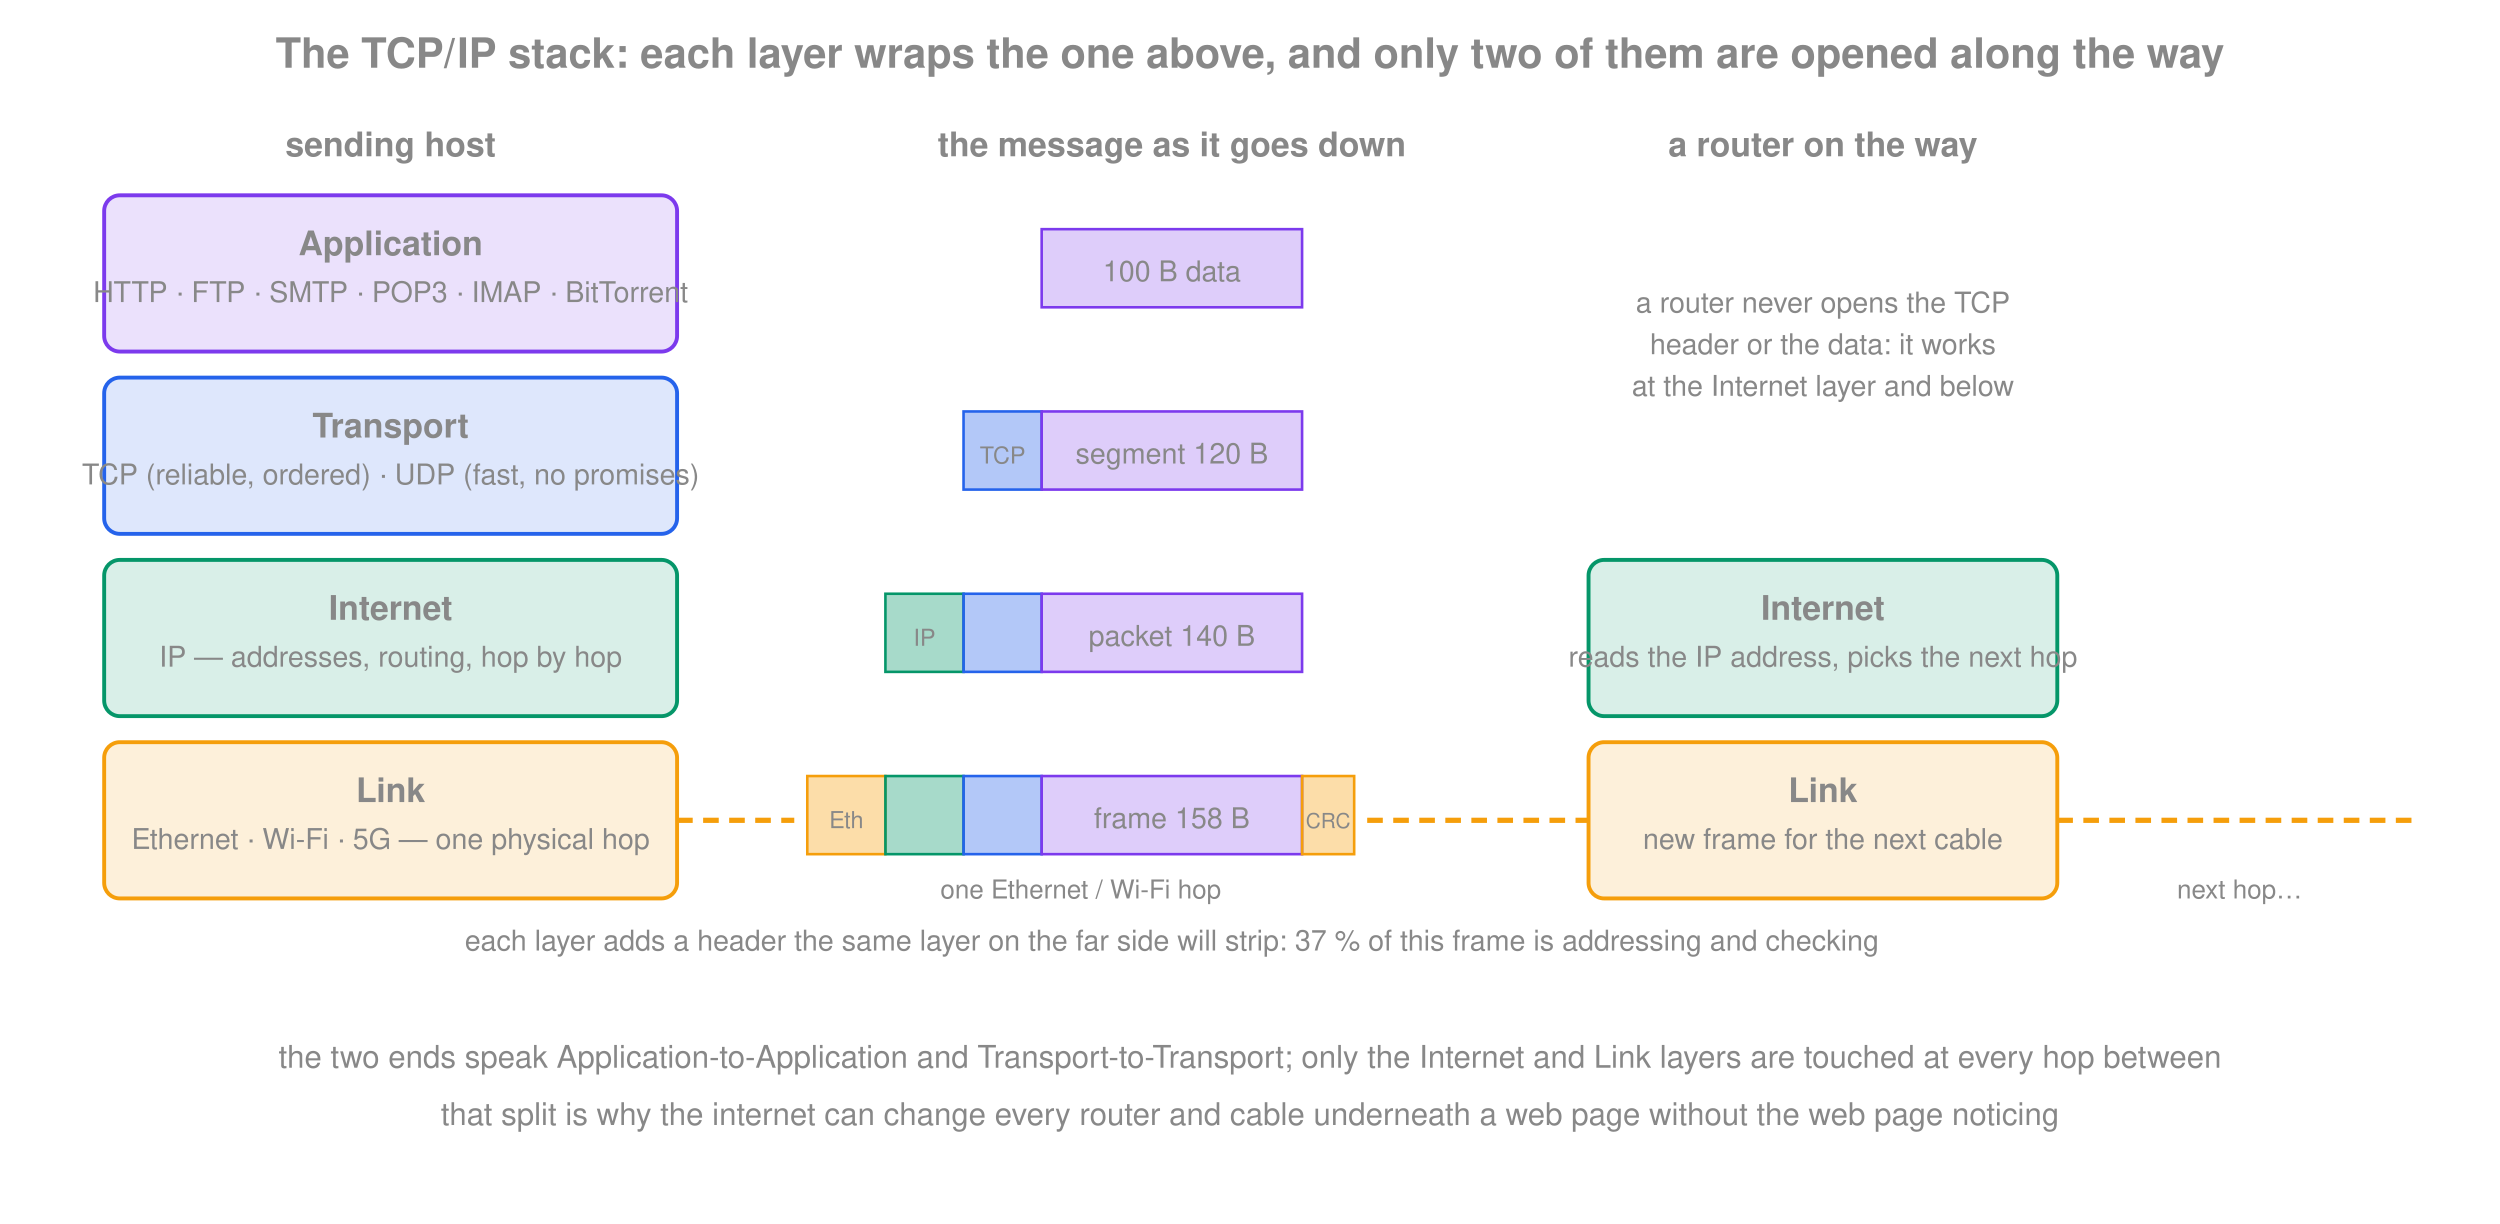
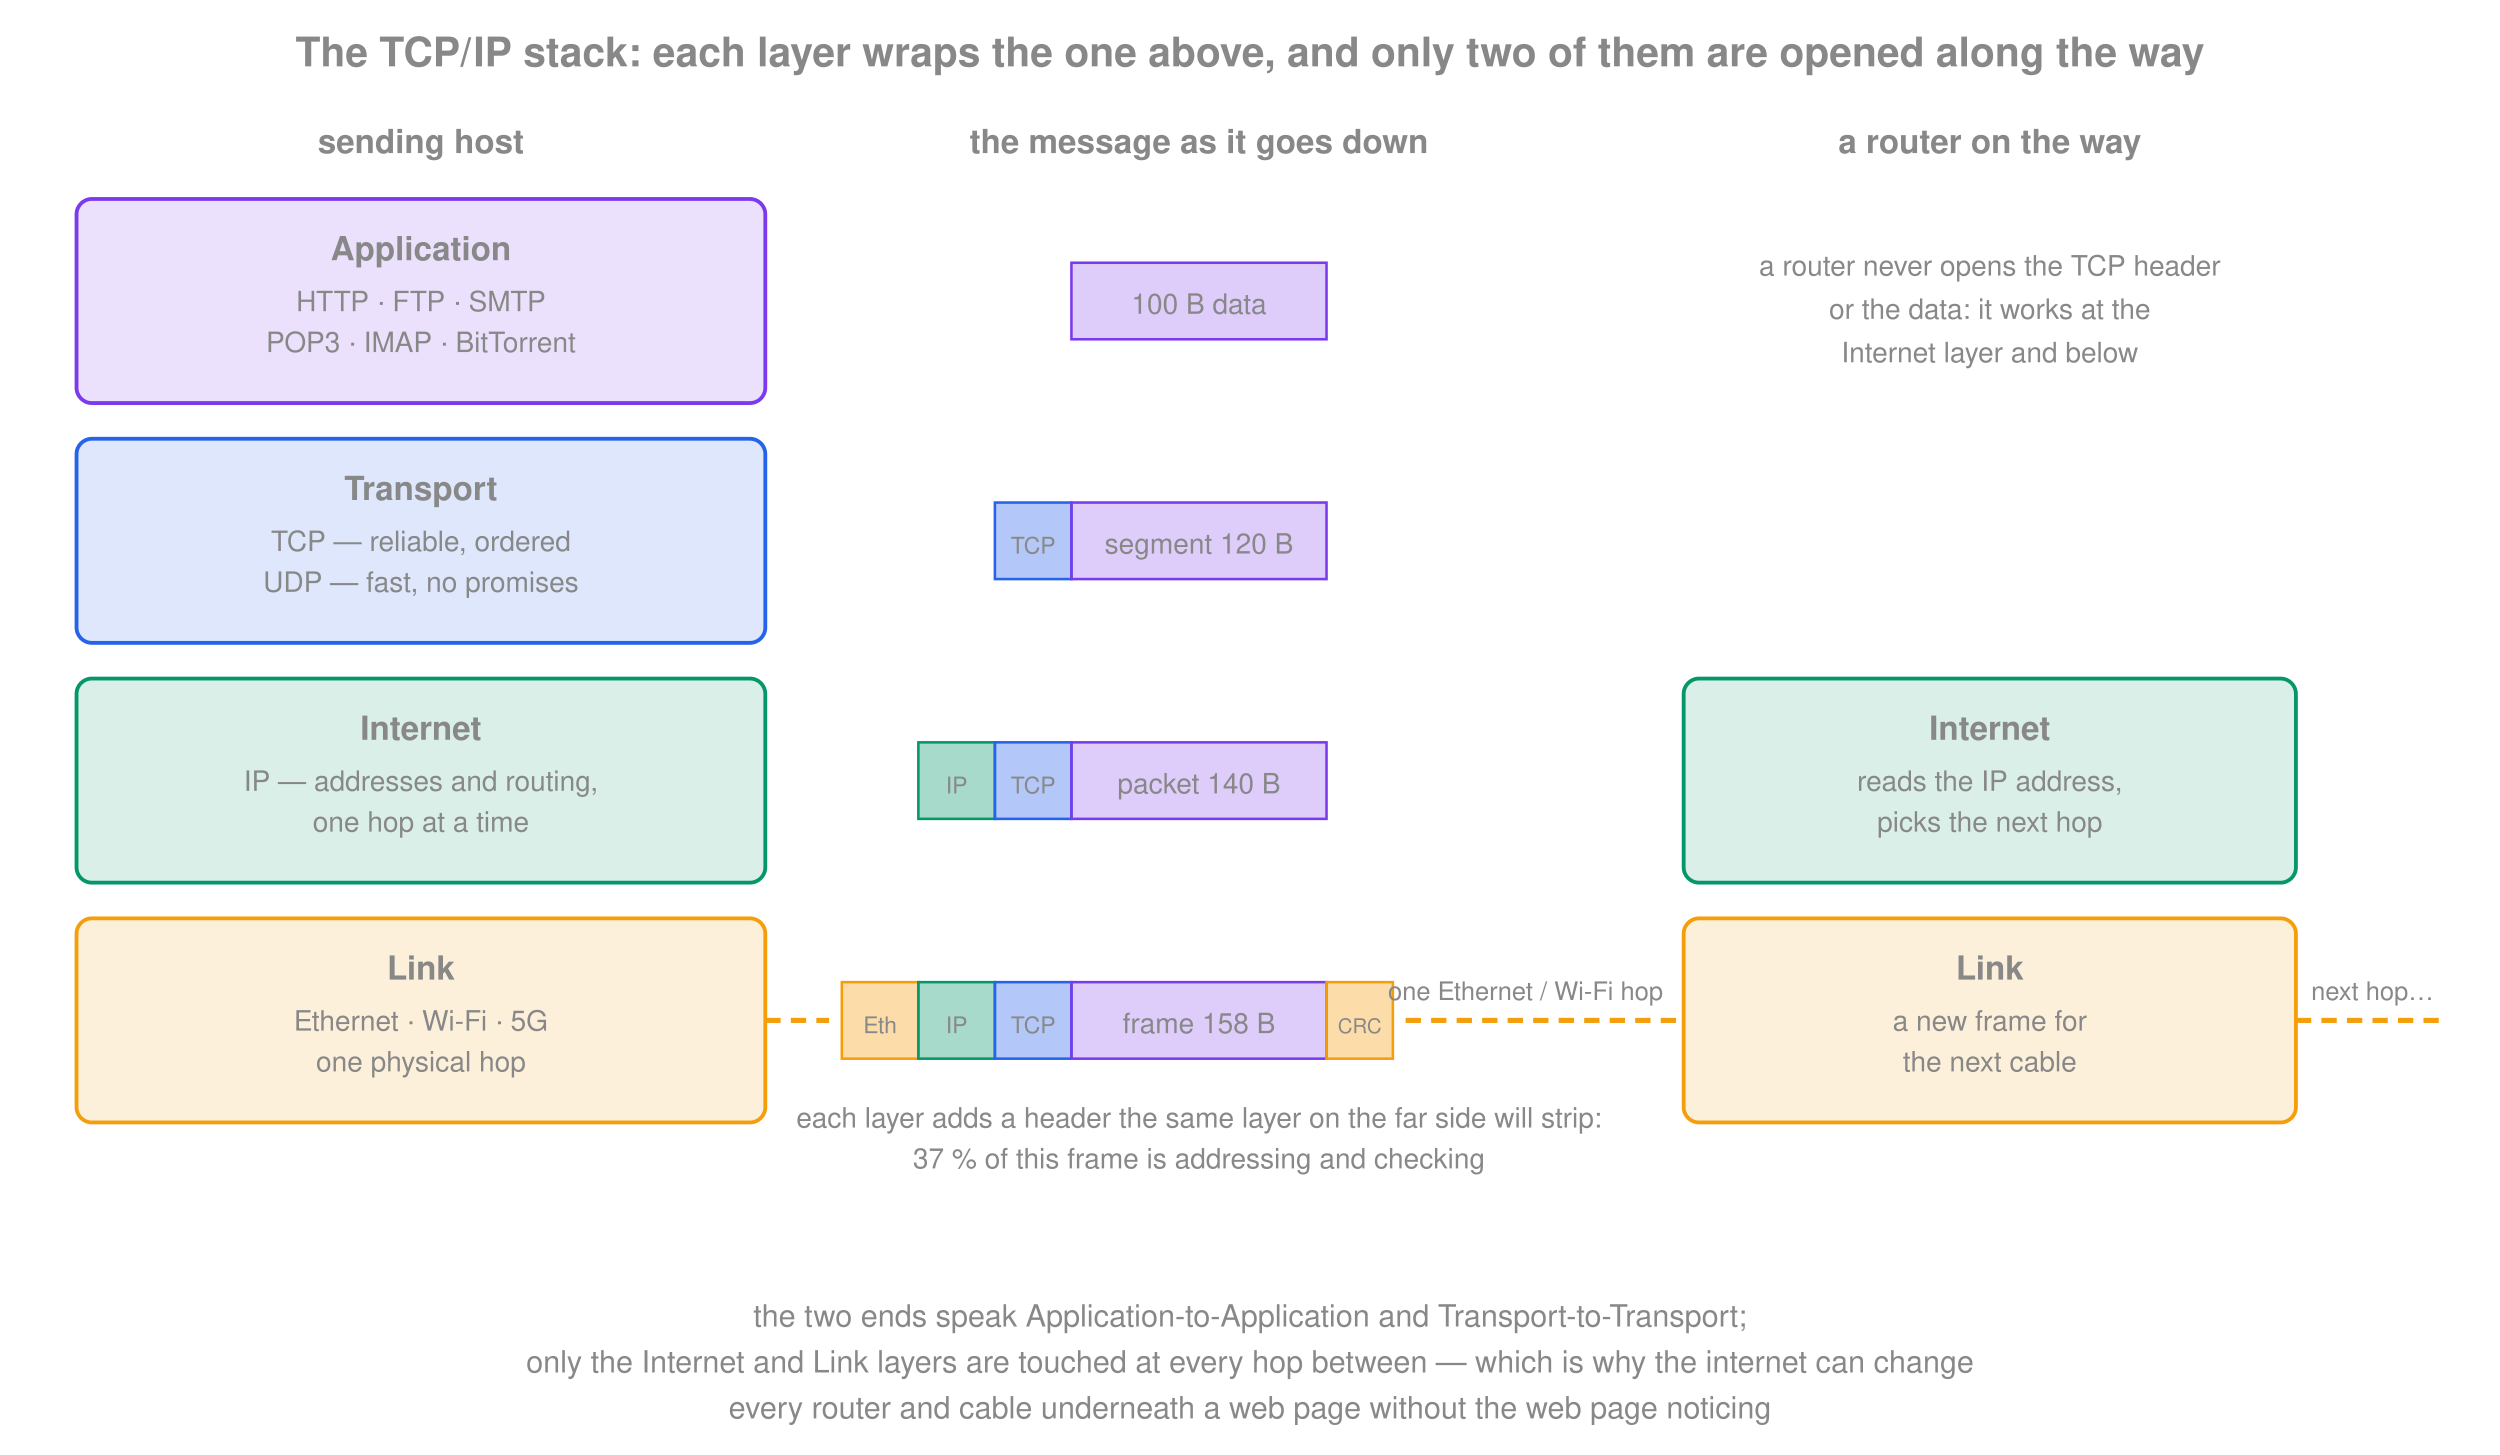
- <svg xmlns="http://www.w3.org/2000/svg" width="100%" viewBox="0 0 960 470" font-family="Helvetica, Arial, sans-serif" font-size="13">
-   <text x="480" y="26" text-anchor="middle" fill="#888" font-weight="bold" font-size="16">The TCP/IP stack: each layer wraps the one above, and only two of them are opened along the way</text>
-   <text x="150" y="60" text-anchor="middle" fill="#888" font-weight="bold">sending host</text>
-   <g stroke-width="1.5">
-     <rect x="40" y="75" width="220" height="60" rx="6" fill="rgba(124,58,237,0.15)" stroke="#7c3aed" />
-     <rect x="40" y="145" width="220" height="60" rx="6" fill="rgba(37,99,235,0.15)" stroke="#2563eb" />
-     <rect x="40" y="215" width="220" height="60" rx="6" fill="rgba(5,150,105,0.15)" stroke="#059669" />
-     <rect x="40" y="285" width="220" height="60" rx="6" fill="rgba(245,158,11,0.15)" stroke="#f59e0b" />
-   </g>
-   <text x="150" y="98" text-anchor="middle" fill="#888" font-weight="bold">Application</text>
-   <text x="150" y="116" text-anchor="middle" fill="#888" font-size="11">HTTP · FTP · SMTP · POP3 · IMAP · BitTorrent</text>
-   <text x="150" y="168" text-anchor="middle" fill="#888" font-weight="bold">Transport</text>
-   <text x="150" y="186" text-anchor="middle" fill="#888" font-size="11">TCP (reliable, ordered) · UDP (fast, no promises)</text>
-   <text x="150" y="238" text-anchor="middle" fill="#888" font-weight="bold">Internet</text>
-   <text x="150" y="256" text-anchor="middle" fill="#888" font-size="11">IP — addresses, routing, hop by hop</text>
-   <text x="150" y="308" text-anchor="middle" fill="#888" font-weight="bold">Link</text>
-   <text x="150" y="326" text-anchor="middle" fill="#888" font-size="11">Ethernet · Wi-Fi · 5G — one physical hop</text>
-   <text x="450" y="60" text-anchor="middle" fill="#888" font-weight="bold">the message as it goes down</text>
-   <rect x="400" y="88" width="100" height="30" fill="rgba(124,58,237,0.25)" stroke="#7c3aed" />
-   <text x="450" y="108" text-anchor="middle" fill="#888" font-size="11">100 B data</text>
-   <rect x="370" y="158" width="30" height="30" fill="rgba(37,99,235,0.35)" stroke="#2563eb" />
-   <rect x="400" y="158" width="100" height="30" fill="rgba(124,58,237,0.25)" stroke="#7c3aed" />
-   <text x="385" y="178" text-anchor="middle" fill="#888" font-size="9">TCP</text>
-   <text x="450" y="178" text-anchor="middle" fill="#888" font-size="11">segment 120 B</text>
-   <rect x="340" y="228" width="30" height="30" fill="rgba(5,150,105,0.35)" stroke="#059669" />
-   <rect x="370" y="228" width="30" height="30" fill="rgba(37,99,235,0.35)" stroke="#2563eb" />
-   <rect x="400" y="228" width="100" height="30" fill="rgba(124,58,237,0.25)" stroke="#7c3aed" />
-   <text x="355" y="248" text-anchor="middle" fill="#888" font-size="9">IP</text>
-   <text x="450" y="248" text-anchor="middle" fill="#888" font-size="11">packet 140 B</text>
-   <rect x="310" y="298" width="30" height="30" fill="rgba(245,158,11,0.35)" stroke="#f59e0b" />
-   <rect x="340" y="298" width="30" height="30" fill="rgba(5,150,105,0.35)" stroke="#059669" />
-   <rect x="370" y="298" width="30" height="30" fill="rgba(37,99,235,0.35)" stroke="#2563eb" />
-   <rect x="400" y="298" width="100" height="30" fill="rgba(124,58,237,0.25)" stroke="#7c3aed" />
-   <rect x="500" y="298" width="20" height="30" fill="rgba(245,158,11,0.35)" stroke="#f59e0b" />
-   <text x="325" y="318" text-anchor="middle" fill="#888" font-size="9">Eth</text>
-   <text x="450" y="318" text-anchor="middle" fill="#888" font-size="11">frame 158 B</text>
-   <text x="510" y="318" text-anchor="middle" fill="#888" font-size="8">CRC</text>
-   <text x="450" y="365" text-anchor="middle" fill="#888" font-size="11">each layer adds a header the same layer on the far side will strip: 37 % of this frame is addressing and checking</text>
-   <text x="700" y="60" text-anchor="middle" fill="#888" font-weight="bold">a router on the way</text>
-   <rect x="610" y="215" width="180" height="60" rx="6" fill="rgba(5,150,105,0.15)" stroke="#059669" stroke-width="1.5" />
-   <text x="700" y="238" text-anchor="middle" fill="#888" font-weight="bold">Internet</text>
-   <text x="700" y="256" text-anchor="middle" fill="#888" font-size="11">reads the IP address, picks the next hop</text>
-   <rect x="610" y="285" width="180" height="60" rx="6" fill="rgba(245,158,11,0.15)" stroke="#f59e0b" stroke-width="1.5" />
-   <text x="700" y="308" text-anchor="middle" fill="#888" font-weight="bold">Link</text>
-   <text x="700" y="326" text-anchor="middle" fill="#888" font-size="11">new frame for the next cable</text>
-   <text x="700" y="120" text-anchor="middle" fill="#888" font-size="11">a router never opens the TCP</text>
-   <text x="700" y="136" text-anchor="middle" fill="#888" font-size="11">header or the data: it works</text>
-   <text x="700" y="152" text-anchor="middle" fill="#888" font-size="11">at the Internet layer and below</text>
-   <path d="M260 315 L305 315" stroke="#f59e0b" stroke-width="2" stroke-dasharray="6 4" />
-   <path d="M525 315 L610 315" stroke="#f59e0b" stroke-width="2" stroke-dasharray="6 4" />
-   <path d="M790 315 L930 315" stroke="#f59e0b" stroke-width="2" stroke-dasharray="6 4" />
-   <text x="415" y="345" text-anchor="middle" fill="#888" font-size="10">one Ethernet / Wi-Fi hop</text>
-   <text x="860" y="345" text-anchor="middle" fill="#888" font-size="10">next hop…</text>
-   <text x="480" y="410" text-anchor="middle" fill="#888" font-size="12">the two ends speak Application-to-Application and Transport-to-Transport; only the Internet and Link layers are touched at every hop between</text>
-   <text x="480" y="432" text-anchor="middle" fill="#888" font-size="12">that split is why the internet can change every router and cable underneath a web page without the web page noticing</text>
+ <svg xmlns="http://www.w3.org/2000/svg" width="100%" viewBox="0 0 980 570" font-family="Helvetica, Arial, sans-serif" font-size="13">
+   <text x="490" y="26" text-anchor="middle" fill="#888" font-weight="bold" font-size="16">The TCP/IP stack: each layer wraps the one above, and only two of them are opened along the way</text>
+   <text x="165" y="60" text-anchor="middle" fill="#888" font-weight="bold">sending host</text>
+   <rect x="30" y="78" width="270" height="80" rx="6" fill="rgba(124,58,237,0.15)" stroke="#7c3aed" stroke-width="1.5" />
+   <text x="165" y="102" text-anchor="middle" fill="#888" font-weight="bold">Application</text>
+   <text x="165" y="122" text-anchor="middle" fill="#888" font-size="11">HTTP · FTP · SMTP</text>
+   <text x="165" y="138" text-anchor="middle" fill="#888" font-size="11">POP3 · IMAP · BitTorrent</text>
+   <rect x="30" y="172" width="270" height="80" rx="6" fill="rgba(37,99,235,0.15)" stroke="#2563eb" stroke-width="1.5" />
+   <text x="165" y="196" text-anchor="middle" fill="#888" font-weight="bold">Transport</text>
+   <text x="165" y="216" text-anchor="middle" fill="#888" font-size="11">TCP — reliable, ordered</text>
+   <text x="165" y="232" text-anchor="middle" fill="#888" font-size="11">UDP — fast, no promises</text>
+   <rect x="30" y="266" width="270" height="80" rx="6" fill="rgba(5,150,105,0.15)" stroke="#059669" stroke-width="1.5" />
+   <text x="165" y="290" text-anchor="middle" fill="#888" font-weight="bold">Internet</text>
+   <text x="165" y="310" text-anchor="middle" fill="#888" font-size="11">IP — addresses and routing,</text>
+   <text x="165" y="326" text-anchor="middle" fill="#888" font-size="11">one hop at a time</text>
+   <rect x="30" y="360" width="270" height="80" rx="6" fill="rgba(245,158,11,0.15)" stroke="#f59e0b" stroke-width="1.5" />
+   <text x="165" y="384" text-anchor="middle" fill="#888" font-weight="bold">Link</text>
+   <text x="165" y="404" text-anchor="middle" fill="#888" font-size="11">Ethernet · Wi-Fi · 5G</text>
+   <text x="165" y="420" text-anchor="middle" fill="#888" font-size="11">one physical hop</text>
+   <text x="470" y="60" text-anchor="middle" fill="#888" font-weight="bold">the message as it goes down</text>
+   <rect x="420" y="103" width="100" height="30" fill="rgba(124,58,237,0.25)" stroke="#7c3aed" />
+   <text x="470.0" y="123" text-anchor="middle" fill="#888" font-size="11">100 B data</text>
+   <rect x="390" y="197" width="30" height="30" fill="rgba(37,99,235,0.35)" stroke="#2563eb" />
+   <text x="405.0" y="217" text-anchor="middle" fill="#888" font-size="9">TCP</text>
+   <rect x="420" y="197" width="100" height="30" fill="rgba(124,58,237,0.25)" stroke="#7c3aed" />
+   <text x="470.0" y="217" text-anchor="middle" fill="#888" font-size="11">segment 120 B</text>
+   <rect x="360" y="291" width="30" height="30" fill="rgba(5,150,105,0.35)" stroke="#059669" />
+   <text x="375.0" y="311" text-anchor="middle" fill="#888" font-size="9">IP</text>
+   <rect x="390" y="291" width="30" height="30" fill="rgba(37,99,235,0.35)" stroke="#2563eb" />
+   <text x="405.0" y="311" text-anchor="middle" fill="#888" font-size="9">TCP</text>
+   <rect x="420" y="291" width="100" height="30" fill="rgba(124,58,237,0.25)" stroke="#7c3aed" />
+   <text x="470.0" y="311" text-anchor="middle" fill="#888" font-size="11">packet 140 B</text>
+   <rect x="330" y="385" width="30" height="30" fill="rgba(245,158,11,0.35)" stroke="#f59e0b" />
+   <text x="345.0" y="405" text-anchor="middle" fill="#888" font-size="9">Eth</text>
+   <rect x="360" y="385" width="30" height="30" fill="rgba(5,150,105,0.35)" stroke="#059669" />
+   <text x="375.0" y="405" text-anchor="middle" fill="#888" font-size="9">IP</text>
+   <rect x="390" y="385" width="30" height="30" fill="rgba(37,99,235,0.35)" stroke="#2563eb" />
+   <text x="405.0" y="405" text-anchor="middle" fill="#888" font-size="9">TCP</text>
+   <rect x="420" y="385" width="100" height="30" fill="rgba(124,58,237,0.25)" stroke="#7c3aed" />
+   <text x="470.0" y="405" text-anchor="middle" fill="#888" font-size="11">frame 158 B</text>
+   <rect x="520" y="385" width="26" height="30" fill="rgba(245,158,11,0.35)" stroke="#f59e0b" />
+   <text x="533.0" y="405" text-anchor="middle" fill="#888" font-size="8">CRC</text>
+   <text x="470" y="442" text-anchor="middle" fill="#888" font-size="11">each layer adds a header the same layer on the far side will strip:</text>
+   <text x="470" y="458" text-anchor="middle" fill="#888" font-size="11">37 % of this frame is addressing and checking</text>
+   <text x="780" y="60" text-anchor="middle" fill="#888" font-weight="bold">a router on the way</text>
+   <rect x="660" y="266" width="240" height="80" rx="6" fill="rgba(5,150,105,0.15)" stroke="#059669" stroke-width="1.5" />
+   <text x="780" y="290" text-anchor="middle" fill="#888" font-weight="bold">Internet</text>
+   <text x="780" y="310" text-anchor="middle" fill="#888" font-size="11">reads the IP address,</text>
+   <text x="780" y="326" text-anchor="middle" fill="#888" font-size="11">picks the next hop</text>
+   <rect x="660" y="360" width="240" height="80" rx="6" fill="rgba(245,158,11,0.15)" stroke="#f59e0b" stroke-width="1.5" />
+   <text x="780" y="384" text-anchor="middle" fill="#888" font-weight="bold">Link</text>
+   <text x="780" y="404" text-anchor="middle" fill="#888" font-size="11">a new frame for</text>
+   <text x="780" y="420" text-anchor="middle" fill="#888" font-size="11">the next cable</text>
+   <text x="780" y="108" text-anchor="middle" fill="#888" font-size="11">a router never opens the TCP header</text>
+   <text x="780" y="125" text-anchor="middle" fill="#888" font-size="11">or the data: it works at the</text>
+   <text x="780" y="142" text-anchor="middle" fill="#888" font-size="11">Internet layer and below</text>
+   <path d="M300 400 L325 400" stroke="#f59e0b" stroke-width="2" stroke-dasharray="6 4" />
+   <path d="M551 400 L660 400" stroke="#f59e0b" stroke-width="2" stroke-dasharray="6 4" />
+   <path d="M900 400 L960 400" stroke="#f59e0b" stroke-width="2" stroke-dasharray="6 4" />
+   <text x="598" y="392" text-anchor="middle" fill="#888" font-size="10">one Ethernet / Wi-Fi hop</text>
+   <text x="930" y="392" text-anchor="middle" fill="#888" font-size="10">next hop…</text>
+   <text x="490" y="520" text-anchor="middle" fill="#888" font-size="12">the two ends speak Application-to-Application and Transport-to-Transport;</text>
+   <text x="490" y="538" text-anchor="middle" fill="#888" font-size="12">only the Internet and Link layers are touched at every hop between — which is why the internet can change</text>
+   <text x="490" y="556" text-anchor="middle" fill="#888" font-size="12">every router and cable underneath a web page without the web page noticing</text>
</svg>
